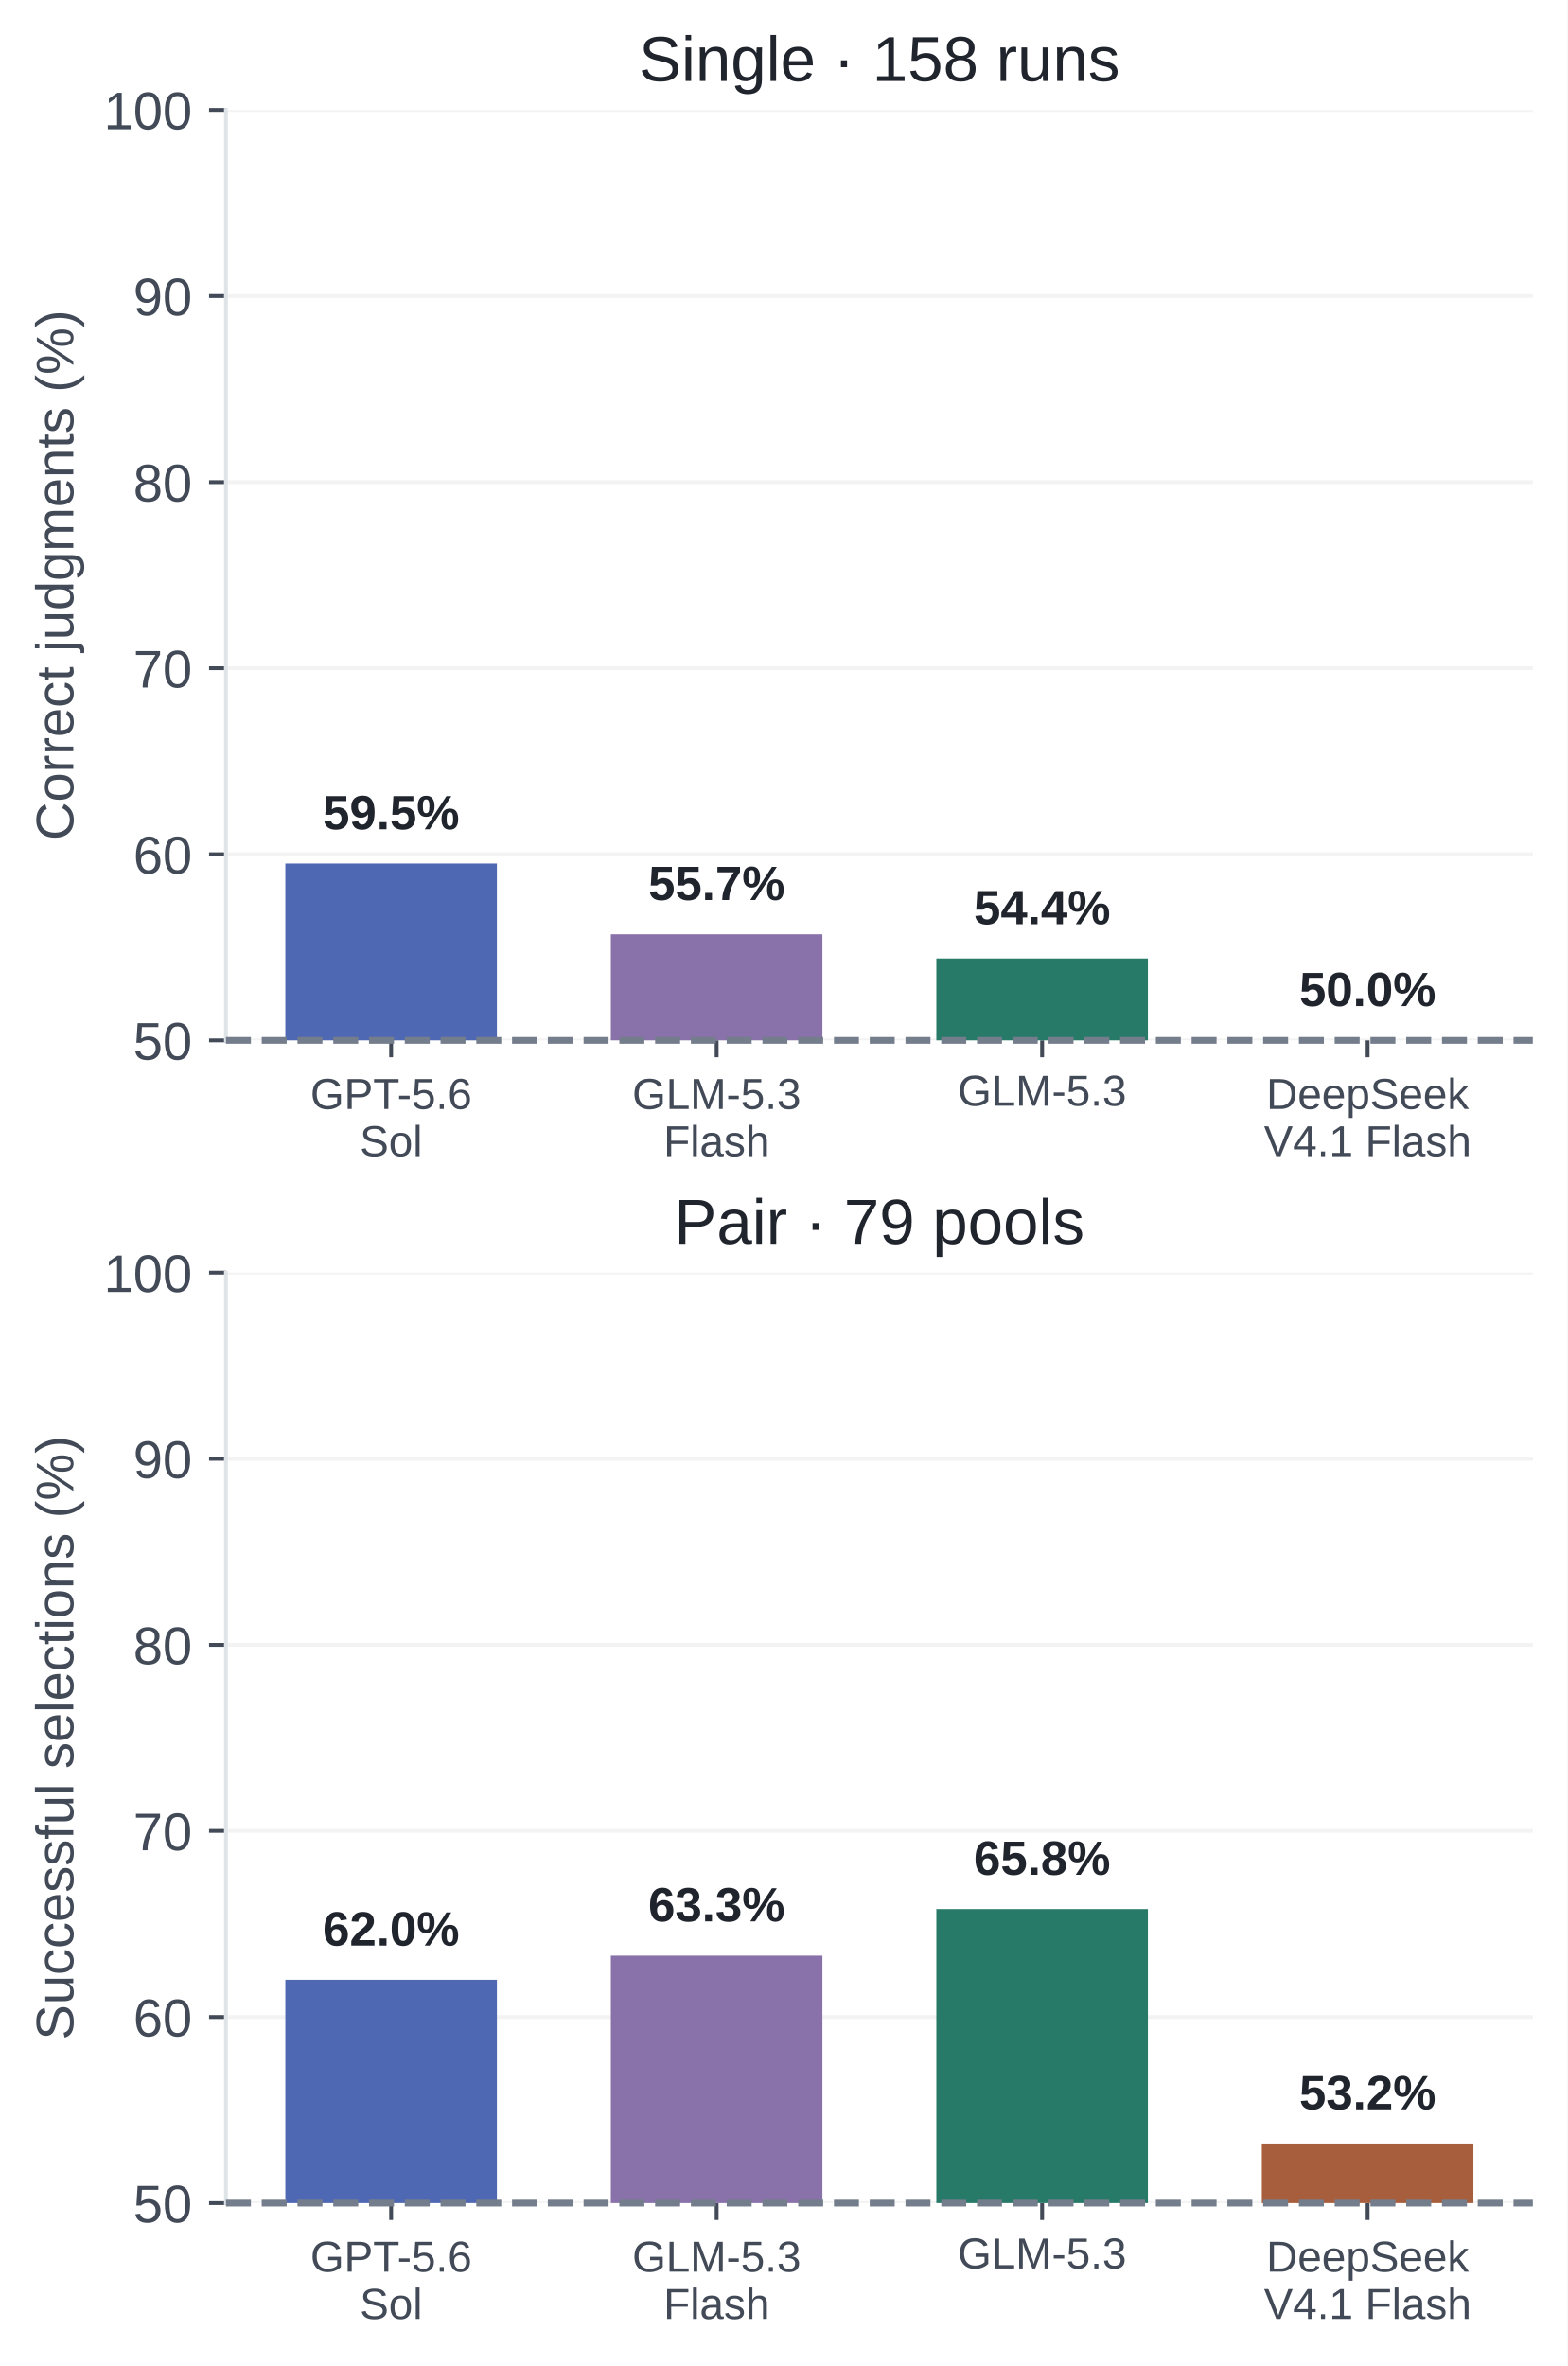
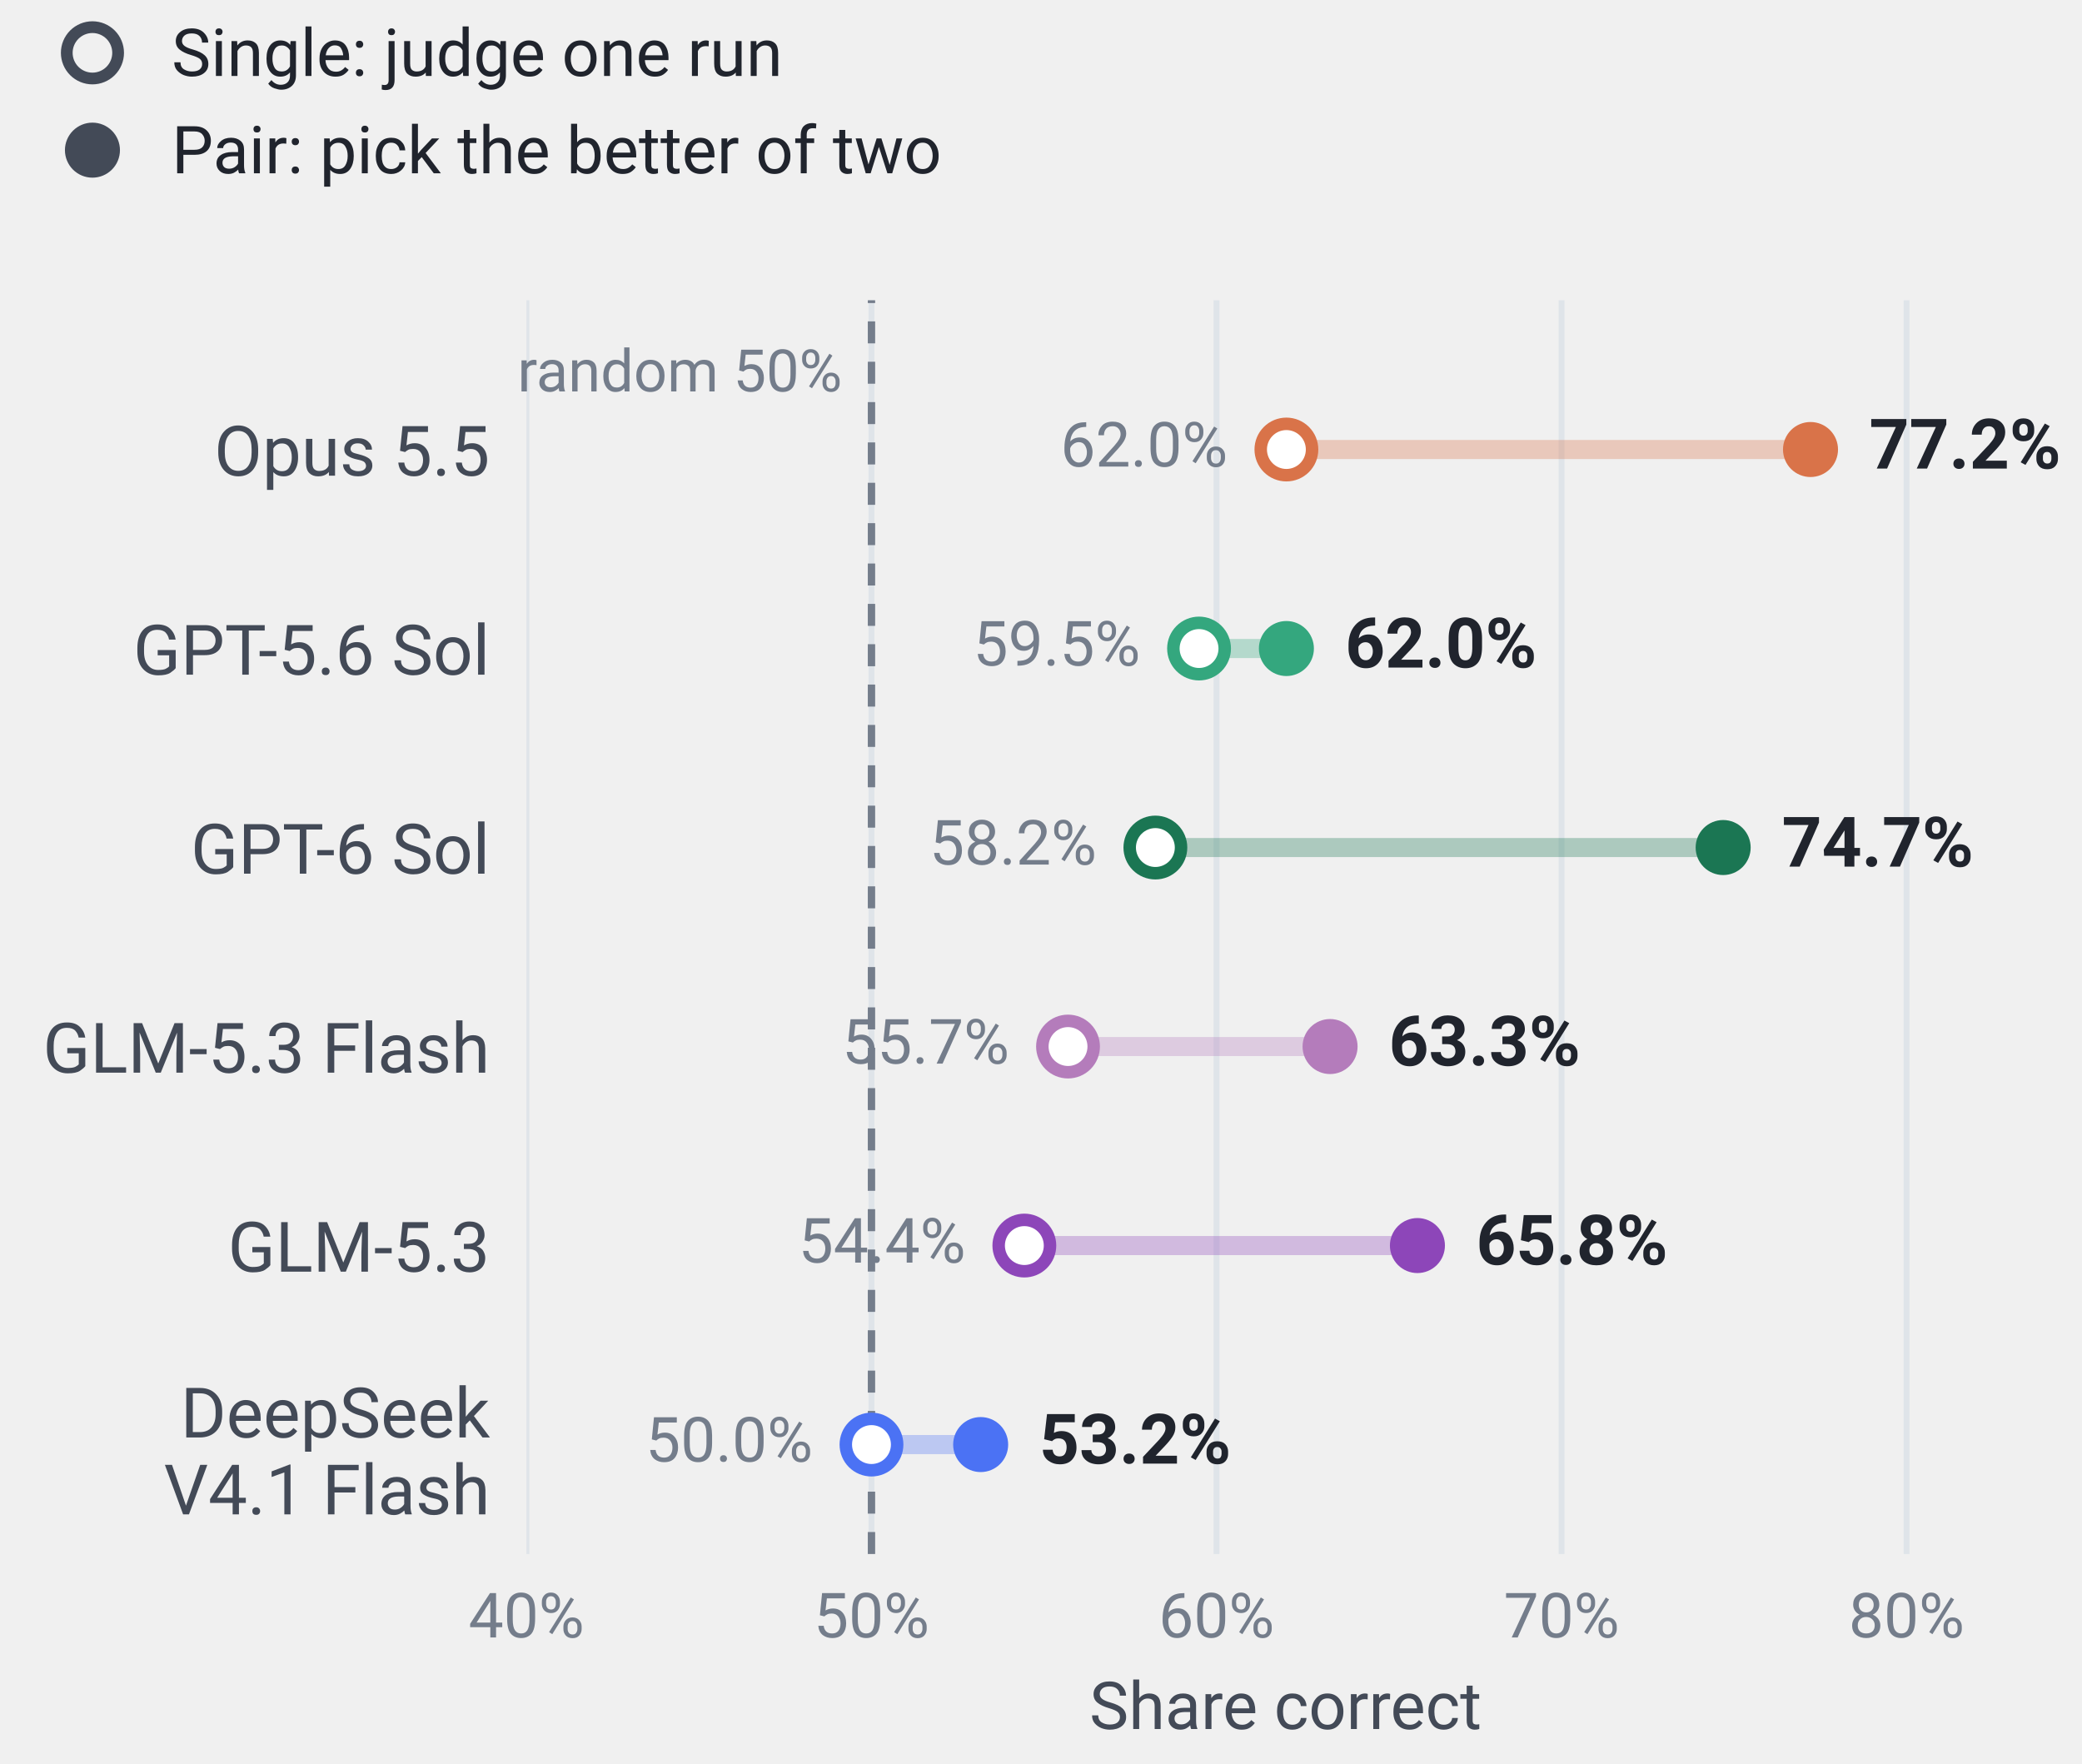
- <svg xmlns="http://www.w3.org/2000/svg" xmlns:xlink="http://www.w3.org/1999/xlink" width="325.2pt" height="490.8pt" viewBox="0 0 325.2 490.8" version="1.1">
+ <svg xmlns="http://www.w3.org/2000/svg" xmlns:xlink="http://www.w3.org/1999/xlink" width="283.78pt" height="240.36pt" viewBox="0 0 283.78 240.36" version="1.1">
  <defs>
    <style type="text/css">*{stroke-linejoin: round; stroke-linecap: butt}</style>
  </defs>
  <g id="figure_1">
    <g id="patch_1">
-       <path d="M 0 490.8  L 325.2 490.8  L 325.2 0  L 0 0  z " style="fill: #ffffff" />
+       <path d="M 0 240.36  L 283.78 240.36  L 283.78 0  L 0 0  L 0 240.36  z " style="fill: none" />
    </g>
    <g id="axes_1">
      <g id="patch_2">
-         <path d="M 46.875 215.809  L 318 215.809  L 318 22.81  L 46.875 22.81  z " style="fill: #ffffff" />
+         <path d="M 71.754 211.8  L 278.684 211.8  L 278.684 40.923  L 71.754 40.923  L 71.754 211.8  z " style="fill: none" />
      </g>
      <g id="matplotlib.axis_1">
        <g id="xtick_1">
          <g id="line2d_1">
-             <defs>
-               <path id="mf9fdc10a8d" d="M 0 0  L 0 3.5  " style="stroke: #434a57; stroke-width: 0.8" />
-             </defs>
-             <g>
-               <use xlink:href="#mf9fdc10a8d" x="81.145" y="215.809" style="fill: #434a57; stroke: #434a57; stroke-width: 0.8" />
-             </g>
-           </g>
+             <path d="M 71.754 211.8  L 71.754 40.923  " clip-path="url(#p7aa79f8e75)" style="fill: none; stroke: #dfe4e9; stroke-width: 0.8; stroke-linecap: square" />
+           </g>
+           <g id="line2d_2" />
          <g id="text_1">
-             <text style="font-size: 9px; font-family: 'Arial', 'DejaVu Sans', sans-serif; fill: #434a57" transform="translate(64.38955 230.0355)">GPT-5.6</text>
-             <text style="font-size: 9px; font-family: 'Arial', 'DejaVu Sans', sans-serif; fill: #434a57" transform="translate(74.64111 239.8309)">Sol</text>
+             <text style="font-size: 8.5px; font-family: 'Roboto'; text-anchor: middle; fill: #747d8b" x="71.754" y="223.175" transform="rotate(-0 71.75446 223.1751)">40%</text>
          </g>
        </g>
        <g id="xtick_2">
-           <g id="line2d_2">
-             <g>
-               <use xlink:href="#mf9fdc10a8d" x="148.673" y="215.809" style="fill: #434a57; stroke: #434a57; stroke-width: 0.8" />
-             </g>
-           </g>
+           <g id="line2d_3">
+             <path d="M 118.784 211.8  L 118.784 40.923  " clip-path="url(#p7aa79f8e75)" style="fill: none; stroke: #dfe4e9; stroke-width: 0.8; stroke-linecap: square" />
+           </g>
+           <g id="line2d_4" />
          <g id="text_2">
-             <text style="font-size: 9px; font-family: 'Arial', 'DejaVu Sans', sans-serif; fill: #434a57" transform="translate(131.1687 230.0355)">GLM-5.3</text>
-             <text style="font-size: 9px; font-family: 'Arial', 'DejaVu Sans', sans-serif; fill: #434a57" transform="translate(137.6698 239.8309)">Flash</text>
+             <text style="font-size: 8.5px; font-family: 'Roboto'; text-anchor: middle; fill: #747d8b" x="118.784" y="223.175" transform="rotate(-0 118.7838 223.1751)">50%</text>
          </g>
        </g>
        <g id="xtick_3">
-           <g id="line2d_3">
-             <g>
-               <use xlink:href="#mf9fdc10a8d" x="216.201" y="215.809" style="fill: #434a57; stroke: #434a57; stroke-width: 0.8" />
-             </g>
-           </g>
+           <g id="line2d_5">
+             <path d="M 165.813 211.8  L 165.813 40.923  " clip-path="url(#p7aa79f8e75)" style="fill: none; stroke: #dfe4e9; stroke-width: 0.8; stroke-linecap: square" />
+           </g>
+           <g id="line2d_6" />
          <g id="text_3">
-             <text style="font-size: 9px; font-family: 'Arial', 'DejaVu Sans', sans-serif; text-anchor: middle; fill: #434a57" x="216.201" y="229.361" transform="rotate(-0 216.201 229.3609)">GLM-5.3</text>
+             <text style="font-size: 8.5px; font-family: 'Roboto'; text-anchor: middle; fill: #747d8b" x="165.813" y="223.175" transform="rotate(-0 165.8131 223.1751)">60%</text>
          </g>
        </g>
        <g id="xtick_4">
-           <g id="line2d_4">
-             <g>
-               <use xlink:href="#mf9fdc10a8d" x="283.729" y="215.809" style="fill: #434a57; stroke: #434a57; stroke-width: 0.8" />
-             </g>
-           </g>
+           <g id="line2d_7">
+             <path d="M 212.842 211.8  L 212.842 40.923  " clip-path="url(#p7aa79f8e75)" style="fill: none; stroke: #dfe4e9; stroke-width: 0.8; stroke-linecap: square" />
+           </g>
+           <g id="line2d_8" />
          <g id="text_4">
-             <text style="font-size: 9px; font-family: 'Arial', 'DejaVu Sans', sans-serif; fill: #434a57" transform="translate(262.7155 230.0355)">DeepSeek</text>
-             <text style="font-size: 9px; font-family: 'Arial', 'DejaVu Sans', sans-serif; fill: #434a57" transform="translate(262.2191 239.8309)">V4.1 Flash</text>
-           </g>
+             <text style="font-size: 8.5px; font-family: 'Roboto'; text-anchor: middle; fill: #747d8b" x="212.842" y="223.175" transform="rotate(-0 212.8425 223.1751)">70%</text>
+           </g>
+         </g>
+         <g id="xtick_5">
+           <g id="line2d_9">
+             <path d="M 259.872 211.8  L 259.872 40.923  " clip-path="url(#p7aa79f8e75)" style="fill: none; stroke: #dfe4e9; stroke-width: 0.8; stroke-linecap: square" />
+           </g>
+           <g id="line2d_10" />
+           <g id="text_5">
+             <text style="font-size: 8.5px; font-family: 'Roboto'; text-anchor: middle; fill: #747d8b" x="259.872" y="223.175" transform="rotate(-0 259.8718 223.1751)">80%</text>
+           </g>
+         </g>
+         <g id="text_6">
+           <text style="font-size: 9px; font-family: 'Roboto'; text-anchor: middle; fill: #434a57" x="175.219" y="235.652" transform="rotate(-0 175.219 235.6516)">Share correct</text>
        </g>
      </g>
      <g id="matplotlib.axis_2">
        <g id="ytick_1">
-           <g id="line2d_5">
-             <path d="M 46.875 215.809  L 318 215.809  " clip-path="url(#p074be2742c)" style="fill: none; stroke: #b0b0b0; stroke-opacity: 0.15; stroke-width: 0.8; stroke-linecap: square" />
-           </g>
-           <g id="line2d_6">
-             <defs>
-               <path id="md40062f3c9" d="M 0 0  L -3.5 0  " style="stroke: #434a57; stroke-width: 0.8" />
-             </defs>
-             <g>
-               <use xlink:href="#md40062f3c9" x="46.875" y="215.809" style="fill: #434a57; stroke: #434a57; stroke-width: 0.8" />
-             </g>
-           </g>
-           <g id="text_5">
-             <text style="font-size: 11px; font-family: 'Arial', 'DejaVu Sans', sans-serif; text-anchor: end; fill: #434a57" x="39.875" y="219.813" transform="rotate(-0 39.87455 219.8128)">50</text>
+           <g id="line2d_11" />
+           <g id="text_7">
+             <text style="font-size: 9.5px; font-family: 'Roboto'; text-anchor: end; fill: #434a57" x="66.754" y="64.828" transform="rotate(-0 66.75446 64.82765)">Opus 5.5</text>
          </g>
        </g>
        <g id="ytick_2">
-           <g id="line2d_7">
-             <path d="M 46.875 177.209  L 318 177.209  " clip-path="url(#p074be2742c)" style="fill: none; stroke: #b0b0b0; stroke-opacity: 0.15; stroke-width: 0.8; stroke-linecap: square" />
-           </g>
-           <g id="line2d_8">
-             <g>
-               <use xlink:href="#md40062f3c9" x="46.875" y="177.209" style="fill: #434a57; stroke: #434a57; stroke-width: 0.8" />
-             </g>
-           </g>
-           <g id="text_6">
-             <text style="font-size: 11px; font-family: 'Arial', 'DejaVu Sans', sans-serif; text-anchor: end; fill: #434a57" x="39.875" y="181.213" transform="rotate(-0 39.87455 181.2131)">60</text>
+           <g id="line2d_12" />
+           <g id="text_8">
+             <text style="font-size: 9.5px; font-family: 'Roboto'; text-anchor: end; fill: #434a57" x="66.754" y="91.951" transform="rotate(-0 66.75446 91.95106)">GPT-5.6 Sol</text>
          </g>
        </g>
        <g id="ytick_3">
-           <g id="line2d_9">
-             <path d="M 46.875 138.609  L 318 138.609  " clip-path="url(#p074be2742c)" style="fill: none; stroke: #b0b0b0; stroke-opacity: 0.15; stroke-width: 0.8; stroke-linecap: square" />
-           </g>
-           <g id="line2d_10">
-             <g>
-               <use xlink:href="#md40062f3c9" x="46.875" y="138.609" style="fill: #434a57; stroke: #434a57; stroke-width: 0.8" />
-             </g>
-           </g>
-           <g id="text_7">
-             <text style="font-size: 11px; font-family: 'Arial', 'DejaVu Sans', sans-serif; text-anchor: end; fill: #434a57" x="39.875" y="142.613" transform="rotate(-0 39.87455 142.6134)">70</text>
+           <g id="line2d_13" />
+           <g id="text_9">
+             <text style="font-size: 9.5px; font-family: 'Roboto'; text-anchor: end; fill: #434a57" x="66.754" y="119.074" transform="rotate(-0 66.75446 119.0745)">GPT-6 Sol</text>
          </g>
        </g>
        <g id="ytick_4">
-           <g id="line2d_11">
-             <path d="M 46.875 100.009  L 318 100.009  " clip-path="url(#p074be2742c)" style="fill: none; stroke: #b0b0b0; stroke-opacity: 0.15; stroke-width: 0.8; stroke-linecap: square" />
-           </g>
-           <g id="line2d_12">
-             <g>
-               <use xlink:href="#md40062f3c9" x="46.875" y="100.009" style="fill: #434a57; stroke: #434a57; stroke-width: 0.8" />
-             </g>
-           </g>
-           <g id="text_8">
-             <text style="font-size: 11px; font-family: 'Arial', 'DejaVu Sans', sans-serif; text-anchor: end; fill: #434a57" x="39.875" y="104.014" transform="rotate(-0 39.87455 104.0136)">80</text>
+           <g id="line2d_14" />
+           <g id="text_10">
+             <text style="font-size: 9.5px; font-family: 'Roboto'; text-anchor: end; fill: #434a57" x="66.754" y="146.198" transform="rotate(-0 66.75446 146.1979)">GLM-5.3 Flash</text>
          </g>
        </g>
        <g id="ytick_5">
-           <g id="line2d_13">
-             <path d="M 46.875 61.41  L 318 61.41  " clip-path="url(#p074be2742c)" style="fill: none; stroke: #b0b0b0; stroke-opacity: 0.15; stroke-width: 0.8; stroke-linecap: square" />
-           </g>
-           <g id="line2d_14">
-             <g>
-               <use xlink:href="#md40062f3c9" x="46.875" y="61.41" style="fill: #434a57; stroke: #434a57; stroke-width: 0.8" />
-             </g>
-           </g>
-           <g id="text_9">
-             <text style="font-size: 11px; font-family: 'Arial', 'DejaVu Sans', sans-serif; text-anchor: end; fill: #434a57" x="39.875" y="65.414" transform="rotate(-0 39.87455 65.41386)">90</text>
+           <g id="line2d_15" />
+           <g id="text_11">
+             <text style="font-size: 9.5px; font-family: 'Roboto'; text-anchor: end; fill: #434a57" x="66.754" y="173.321" transform="rotate(-0 66.75446 173.3213)">GLM-5.3</text>
          </g>
        </g>
        <g id="ytick_6">
-           <g id="line2d_15">
-             <path d="M 46.875 22.81  L 318 22.81  " clip-path="url(#p074be2742c)" style="fill: none; stroke: #b0b0b0; stroke-opacity: 0.15; stroke-width: 0.8; stroke-linecap: square" />
-           </g>
-           <g id="line2d_16">
-             <g>
-               <use xlink:href="#md40062f3c9" x="46.875" y="22.81" style="fill: #434a57; stroke: #434a57; stroke-width: 0.8" />
-             </g>
-           </g>
-           <g id="text_10">
-             <text style="font-size: 11px; font-family: 'Arial', 'DejaVu Sans', sans-serif; text-anchor: end; fill: #434a57" x="39.875" y="26.814" transform="rotate(-0 39.87455 26.81411)">100</text>
-           </g>
-         </g>
-         <g id="text_11">
-           <text style="font-size: 11px; font-family: 'Arial', 'DejaVu Sans', sans-serif; text-anchor: middle; fill: #434a57" x="15.208" y="119.309" transform="rotate(-90 15.2083 119.3093)">Correct judgments (%)</text>
-         </g>
-       </g>
-       <g id="patch_3">
-         <path d="M 59.198 408.807  L 103.092 408.807  L 103.092 179.139  L 59.198 179.139  z " clip-path="url(#p074be2742c)" style="fill: #4f68b3" />
-       </g>
-       <g id="patch_4">
-         <path d="M 126.726 408.807  L 170.62 408.807  L 170.62 193.807  L 126.726 193.807  z " clip-path="url(#p074be2742c)" style="fill: #8971aa" />
-       </g>
-       <g id="patch_5">
-         <path d="M 194.254 408.807  L 238.148 408.807  L 238.148 198.825  L 194.254 198.825  z " clip-path="url(#p074be2742c)" style="fill: #287a68" />
-       </g>
-       <g id="patch_6">
-         <path d="M 261.782 408.807  L 305.676 408.807  L 305.676 215.809  L 261.782 215.809  z " clip-path="url(#p074be2742c)" style="fill: #a75e3c" />
-       </g>
-       <g id="patch_7">
-         <path d="M 46.875 215.809  L 46.875 22.81  " style="fill: none; stroke: #dfe4e9; stroke-width: 0.8; stroke-linejoin: miter; stroke-linecap: square" />
-       </g>
-       <g id="text_12">
-         <g id="patch_8">
-           <path d="M 66.668 174.439  L 95.622 174.439  L 95.622 164.454  L 66.668 164.454  z " style="fill: #ffffff" />
-         </g>
-         <text style="font-weight: 700; font-size: 10px; font-family: 'Arial', 'DejaVu Sans', sans-serif; text-anchor: middle; fill: #20242d" x="81.145" y="172.034" transform="rotate(-0 81.14502 172.0344)">59.5%</text>
+           <g id="line2d_16" />
+           <g id="text_12">
+             <text style="font-size: 9.5px; font-family: 'Roboto'; fill: #434a57" transform="translate(24.6086 195.9174)">DeepSeek</text>
+             <text style="font-size: 9.5px; font-family: 'Roboto'; fill: #434a57" transform="translate(22.33454 206.397)">V4.1 Flash</text>
+           </g>
+         </g>
+       </g>
+       <g id="line2d_17">
+         <path d="M 118.784 211.8  L 118.784 40.923  " clip-path="url(#p7aa79f8e75)" style="fill: none; stroke-dasharray: 3,2.5; stroke-dashoffset: 0; stroke: #747d8b" />
+       </g>
+       <g id="line2d_18">
+         <path d="M 175.338 61.265  L 246.775 61.265  " clip-path="url(#p7aa79f8e75)" style="fill: none; stroke: #d97349; stroke-opacity: 0.32; stroke-width: 2.6" />
+       </g>
+       <g id="line2d_19">
+         <path d="M 163.432 88.389  L 175.338 88.389  " clip-path="url(#p7aa79f8e75)" style="fill: none; stroke: #34a77e; stroke-opacity: 0.32; stroke-width: 2.6" />
+       </g>
+       <g id="line2d_20">
+         <path d="M 157.479 115.512  L 234.869 115.512  " clip-path="url(#p7aa79f8e75)" style="fill: none; stroke: #1b7653; stroke-opacity: 0.32; stroke-width: 2.6" />
+       </g>
+       <g id="line2d_21">
+         <path d="M 145.573 142.635  L 181.291 142.635  " clip-path="url(#p7aa79f8e75)" style="fill: none; stroke: #b47cbb; stroke-opacity: 0.32; stroke-width: 2.6" />
+       </g>
+       <g id="line2d_22">
+         <path d="M 139.62 169.759  L 193.197 169.759  " clip-path="url(#p7aa79f8e75)" style="fill: none; stroke: #8d46b9; stroke-opacity: 0.32; stroke-width: 2.6" />
+       </g>
+       <g id="line2d_23">
+         <path d="M 118.784 196.882  L 133.666 196.882  " clip-path="url(#p7aa79f8e75)" style="fill: none; stroke: #4b72f4; stroke-opacity: 0.32; stroke-width: 2.6" />
      </g>
      <g id="text_13">
-         <g id="patch_9">
-           <path d="M 134.196 189.107  L 163.15 189.107  L 163.15 179.122  L 134.196 179.122  z " style="fill: #ffffff" />
-         </g>
-         <text style="font-weight: 700; font-size: 10px; font-family: 'Arial', 'DejaVu Sans', sans-serif; text-anchor: middle; fill: #20242d" x="148.673" y="186.702" transform="rotate(-0 148.673 186.7024)">55.7%</text>
+         <text style="font-size: 8.5px; font-family: 'Roboto'; text-anchor: end; fill: #747d8b" x="167.338" y="63.589" transform="rotate(-0 167.338 63.58937)">62.0%</text>
      </g>
      <g id="text_14">
-         <g id="patch_10">
-           <path d="M 201.724 194.125  L 230.678 194.125  L 230.678 184.14  L 201.724 184.14  z " style="fill: #ffffff" />
-         </g>
-         <text style="font-weight: 700; font-size: 10px; font-family: 'Arial', 'DejaVu Sans', sans-serif; text-anchor: middle; fill: #20242d" x="216.201" y="191.72" transform="rotate(-0 216.201 191.7203)">54.4%</text>
+         <text style="font-weight: 700; font-size: 9.5px; font-family: 'Roboto'; text-anchor: start; fill: #20242d" x="254.775" y="63.863" transform="rotate(-0 254.775 63.86281)">77.2%</text>
      </g>
      <g id="text_15">
-         <g id="patch_11">
-           <path d="M 269.252 211.109  L 298.206 211.109  L 298.206 201.124  L 269.252 201.124  z " style="fill: #ffffff" />
-         </g>
-         <text style="font-weight: 700; font-size: 10px; font-family: 'Arial', 'DejaVu Sans', sans-serif; text-anchor: middle; fill: #20242d" x="283.729" y="208.704" transform="rotate(-0 283.7291 208.7042)">50.0%</text>
+         <text style="font-size: 8.5px; font-family: 'Roboto'; text-anchor: end; fill: #747d8b" x="155.432" y="90.713" transform="rotate(-0 155.4319 90.71278)">59.5%</text>
      </g>
      <g id="text_16">
-         <text style="font-size: 13.2px; font-family: 'Arial', 'DejaVu Sans', sans-serif; text-anchor: middle; fill: #20242d" x="182.437" y="16.81" transform="rotate(-0 182.437 16.80996)">Single · 158 runs</text>
-       </g>
-       <g id="line2d_17">
-         <path d="M 46.875 215.809  L 318 215.809  " style="fill: none; stroke-dasharray: 5.18,2.24; stroke-dashoffset: 0; stroke: #747d8b; stroke-width: 1.4" />
+         <text style="font-weight: 700; font-size: 9.5px; font-family: 'Roboto'; text-anchor: start; fill: #20242d" x="183.338" y="90.986" transform="rotate(-0 183.338 90.98622)">62.0%</text>
+       </g>
+       <g id="text_17">
+         <text style="font-size: 8.5px; font-family: 'Roboto'; text-anchor: end; fill: #747d8b" x="149.479" y="117.836" transform="rotate(-0 149.4788 117.8362)">58.2%</text>
+       </g>
+       <g id="text_18">
+         <text style="font-weight: 700; font-size: 9.5px; font-family: 'Roboto'; text-anchor: start; fill: #20242d" x="242.869" y="118.11" transform="rotate(-0 242.8688 118.1096)">74.7%</text>
+       </g>
+       <g id="text_19">
+         <text style="font-size: 8.5px; font-family: 'Roboto'; text-anchor: end; fill: #747d8b" x="137.573" y="144.96" transform="rotate(-0 137.5726 144.9596)">55.7%</text>
+       </g>
+       <g id="text_20">
+         <text style="font-weight: 700; font-size: 9.5px; font-family: 'Roboto'; text-anchor: start; fill: #20242d" x="189.291" y="145.233" transform="rotate(-0 189.2911 145.233)">63.3%</text>
+       </g>
+       <g id="text_21">
+         <text style="font-size: 8.5px; font-family: 'Roboto'; text-anchor: end; fill: #747d8b" x="131.62" y="172.083" transform="rotate(-0 131.6196 172.083)">54.4%</text>
+       </g>
+       <g id="text_22">
+         <text style="font-weight: 700; font-size: 9.5px; font-family: 'Roboto'; text-anchor: start; fill: #20242d" x="201.197" y="172.356" transform="rotate(-0 201.1973 172.3564)">65.8%</text>
+       </g>
+       <g id="text_23">
+         <text style="font-size: 8.5px; font-family: 'Roboto'; text-anchor: end; fill: #747d8b" x="110.784" y="199.206" transform="rotate(-0 110.7838 199.2064)">50.0%</text>
+       </g>
+       <g id="text_24">
+         <text style="font-weight: 700; font-size: 9.5px; font-family: 'Roboto'; text-anchor: start; fill: #20242d" x="141.666" y="199.48" transform="rotate(-0 141.6665 199.4799)">53.2%</text>
+       </g>
+       <g id="text_25">
+         <text style="font-size: 8px; font-family: 'Roboto'; text-anchor: end; fill: #747d8b" x="114.784" y="53.347" transform="rotate(-0 114.7838 53.34728)">random 50%</text>
+       </g>
+       <g id="line2d_24">
+         <defs>
+           <path id="m0a3061d487" d="M 0 3.5  C 0.928 3.5 1.819 3.131 2.475 2.475  C 3.131 1.819 3.5 0.928 3.5 0  C 3.5 -0.928 3.131 -1.819 2.475 -2.475  C 1.819 -3.131 0.928 -3.5 0 -3.5  C -0.928 -3.5 -1.819 -3.131 -2.475 -2.475  C -3.131 -1.819 -3.5 -0.928 -3.5 0  C -3.5 0.928 -3.131 1.819 -2.475 2.475  C -1.819 3.131 -0.928 3.5 0 3.5  z " style="stroke: #d97349; stroke-width: 1.7" />
+         </defs>
+         <g clip-path="url(#p7aa79f8e75)">
+           <use xlink:href="#m0a3061d487" x="175.338" y="61.265" style="fill: #ffffff; stroke: #d97349; stroke-width: 1.7" />
+         </g>
+       </g>
+       <g id="line2d_25">
+         <defs>
+           <path id="md9d032b7cc" d="M 0 3.75  C 0.995 3.75 1.948 3.355 2.652 2.652  C 3.355 1.948 3.75 0.995 3.75 0  C 3.75 -0.995 3.355 -1.948 2.652 -2.652  C 1.948 -3.355 0.995 -3.75 0 -3.75  C -0.995 -3.75 -1.948 -3.355 -2.652 -2.652  C -3.355 -1.948 -3.75 -0.995 -3.75 0  C -3.75 0.995 -3.355 1.948 -2.652 2.652  C -1.948 3.355 -0.995 3.75 0 3.75  z " style="stroke: #000000; stroke-opacity: 0" />
+         </defs>
+         <g clip-path="url(#p7aa79f8e75)">
+           <use xlink:href="#md9d032b7cc" x="246.775" y="61.265" style="fill: #d97349; stroke: #000000; stroke-opacity: 0" />
+         </g>
+       </g>
+       <g id="line2d_26">
+         <defs>
+           <path id="mdbb866876d" d="M 0 3.5  C 0.928 3.5 1.819 3.131 2.475 2.475  C 3.131 1.819 3.5 0.928 3.5 0  C 3.5 -0.928 3.131 -1.819 2.475 -2.475  C 1.819 -3.131 0.928 -3.5 0 -3.5  C -0.928 -3.5 -1.819 -3.131 -2.475 -2.475  C -3.131 -1.819 -3.5 -0.928 -3.5 0  C -3.5 0.928 -3.131 1.819 -2.475 2.475  C -1.819 3.131 -0.928 3.5 0 3.5  z " style="stroke: #34a77e; stroke-width: 1.7" />
+         </defs>
+         <g clip-path="url(#p7aa79f8e75)">
+           <use xlink:href="#mdbb866876d" x="163.432" y="88.389" style="fill: #ffffff; stroke: #34a77e; stroke-width: 1.7" />
+         </g>
+       </g>
+       <g id="line2d_27">
+         <defs>
+           <path id="m450d626472" d="M 0 3.75  C 0.995 3.75 1.948 3.355 2.652 2.652  C 3.355 1.948 3.75 0.995 3.75 0  C 3.75 -0.995 3.355 -1.948 2.652 -2.652  C 1.948 -3.355 0.995 -3.75 0 -3.75  C -0.995 -3.75 -1.948 -3.355 -2.652 -2.652  C -3.355 -1.948 -3.75 -0.995 -3.75 0  C -3.75 0.995 -3.355 1.948 -2.652 2.652  C -1.948 3.355 -0.995 3.75 0 3.75  z " style="stroke: #000000; stroke-opacity: 0" />
+         </defs>
+         <g clip-path="url(#p7aa79f8e75)">
+           <use xlink:href="#m450d626472" x="175.338" y="88.389" style="fill: #34a77e; stroke: #000000; stroke-opacity: 0" />
+         </g>
+       </g>
+       <g id="line2d_28">
+         <defs>
+           <path id="ma70b7ebe0c" d="M 0 3.5  C 0.928 3.5 1.819 3.131 2.475 2.475  C 3.131 1.819 3.5 0.928 3.5 0  C 3.5 -0.928 3.131 -1.819 2.475 -2.475  C 1.819 -3.131 0.928 -3.5 0 -3.5  C -0.928 -3.5 -1.819 -3.131 -2.475 -2.475  C -3.131 -1.819 -3.5 -0.928 -3.5 0  C -3.5 0.928 -3.131 1.819 -2.475 2.475  C -1.819 3.131 -0.928 3.5 0 3.5  z " style="stroke: #1b7653; stroke-width: 1.7" />
+         </defs>
+         <g clip-path="url(#p7aa79f8e75)">
+           <use xlink:href="#ma70b7ebe0c" x="157.479" y="115.512" style="fill: #ffffff; stroke: #1b7653; stroke-width: 1.7" />
+         </g>
+       </g>
+       <g id="line2d_29">
+         <defs>
+           <path id="mea4b37b250" d="M 0 3.75  C 0.995 3.75 1.948 3.355 2.652 2.652  C 3.355 1.948 3.75 0.995 3.75 0  C 3.75 -0.995 3.355 -1.948 2.652 -2.652  C 1.948 -3.355 0.995 -3.75 0 -3.75  C -0.995 -3.75 -1.948 -3.355 -2.652 -2.652  C -3.355 -1.948 -3.75 -0.995 -3.75 0  C -3.75 0.995 -3.355 1.948 -2.652 2.652  C -1.948 3.355 -0.995 3.75 0 3.75  z " style="stroke: #000000; stroke-opacity: 0" />
+         </defs>
+         <g clip-path="url(#p7aa79f8e75)">
+           <use xlink:href="#mea4b37b250" x="234.869" y="115.512" style="fill: #1b7653; stroke: #000000; stroke-opacity: 0" />
+         </g>
+       </g>
+       <g id="line2d_30">
+         <defs>
+           <path id="m81dfc748e3" d="M 0 3.5  C 0.928 3.5 1.819 3.131 2.475 2.475  C 3.131 1.819 3.5 0.928 3.5 0  C 3.5 -0.928 3.131 -1.819 2.475 -2.475  C 1.819 -3.131 0.928 -3.5 0 -3.5  C -0.928 -3.5 -1.819 -3.131 -2.475 -2.475  C -3.131 -1.819 -3.5 -0.928 -3.5 0  C -3.5 0.928 -3.131 1.819 -2.475 2.475  C -1.819 3.131 -0.928 3.5 0 3.5  z " style="stroke: #b47cbb; stroke-width: 1.7" />
+         </defs>
+         <g clip-path="url(#p7aa79f8e75)">
+           <use xlink:href="#m81dfc748e3" x="145.573" y="142.635" style="fill: #ffffff; stroke: #b47cbb; stroke-width: 1.7" />
+         </g>
+       </g>
+       <g id="line2d_31">
+         <defs>
+           <path id="m6225bede72" d="M 0 3.75  C 0.995 3.75 1.948 3.355 2.652 2.652  C 3.355 1.948 3.75 0.995 3.75 0  C 3.75 -0.995 3.355 -1.948 2.652 -2.652  C 1.948 -3.355 0.995 -3.75 0 -3.75  C -0.995 -3.75 -1.948 -3.355 -2.652 -2.652  C -3.355 -1.948 -3.75 -0.995 -3.75 0  C -3.75 0.995 -3.355 1.948 -2.652 2.652  C -1.948 3.355 -0.995 3.75 0 3.75  z " style="stroke: #000000; stroke-opacity: 0" />
+         </defs>
+         <g clip-path="url(#p7aa79f8e75)">
+           <use xlink:href="#m6225bede72" x="181.291" y="142.635" style="fill: #b47cbb; stroke: #000000; stroke-opacity: 0" />
+         </g>
+       </g>
+       <g id="line2d_32">
+         <defs>
+           <path id="m1a990ac4a2" d="M 0 3.5  C 0.928 3.5 1.819 3.131 2.475 2.475  C 3.131 1.819 3.5 0.928 3.5 0  C 3.5 -0.928 3.131 -1.819 2.475 -2.475  C 1.819 -3.131 0.928 -3.5 0 -3.5  C -0.928 -3.5 -1.819 -3.131 -2.475 -2.475  C -3.131 -1.819 -3.5 -0.928 -3.5 0  C -3.5 0.928 -3.131 1.819 -2.475 2.475  C -1.819 3.131 -0.928 3.5 0 3.5  z " style="stroke: #8d46b9; stroke-width: 1.7" />
+         </defs>
+         <g clip-path="url(#p7aa79f8e75)">
+           <use xlink:href="#m1a990ac4a2" x="139.62" y="169.759" style="fill: #ffffff; stroke: #8d46b9; stroke-width: 1.7" />
+         </g>
+       </g>
+       <g id="line2d_33">
+         <defs>
+           <path id="m3cb99c3586" d="M 0 3.75  C 0.995 3.75 1.948 3.355 2.652 2.652  C 3.355 1.948 3.75 0.995 3.75 0  C 3.75 -0.995 3.355 -1.948 2.652 -2.652  C 1.948 -3.355 0.995 -3.75 0 -3.75  C -0.995 -3.75 -1.948 -3.355 -2.652 -2.652  C -3.355 -1.948 -3.75 -0.995 -3.75 0  C -3.75 0.995 -3.355 1.948 -2.652 2.652  C -1.948 3.355 -0.995 3.75 0 3.75  z " style="stroke: #000000; stroke-opacity: 0" />
+         </defs>
+         <g clip-path="url(#p7aa79f8e75)">
+           <use xlink:href="#m3cb99c3586" x="193.197" y="169.759" style="fill: #8d46b9; stroke: #000000; stroke-opacity: 0" />
+         </g>
+       </g>
+       <g id="line2d_34">
+         <defs>
+           <path id="m2ba58d9fc2" d="M 0 3.5  C 0.928 3.5 1.819 3.131 2.475 2.475  C 3.131 1.819 3.5 0.928 3.5 0  C 3.5 -0.928 3.131 -1.819 2.475 -2.475  C 1.819 -3.131 0.928 -3.5 0 -3.5  C -0.928 -3.5 -1.819 -3.131 -2.475 -2.475  C -3.131 -1.819 -3.5 -0.928 -3.5 0  C -3.5 0.928 -3.131 1.819 -2.475 2.475  C -1.819 3.131 -0.928 3.5 0 3.5  z " style="stroke: #4b72f4; stroke-width: 1.7" />
+         </defs>
+         <g clip-path="url(#p7aa79f8e75)">
+           <use xlink:href="#m2ba58d9fc2" x="118.784" y="196.882" style="fill: #ffffff; stroke: #4b72f4; stroke-width: 1.7" />
+         </g>
+       </g>
+       <g id="line2d_35">
+         <defs>
+           <path id="m2a6d0433c8" d="M 0 3.75  C 0.995 3.75 1.948 3.355 2.652 2.652  C 3.355 1.948 3.75 0.995 3.75 0  C 3.75 -0.995 3.355 -1.948 2.652 -2.652  C 1.948 -3.355 0.995 -3.75 0 -3.75  C -0.995 -3.75 -1.948 -3.355 -2.652 -2.652  C -3.355 -1.948 -3.75 -0.995 -3.75 0  C -3.75 0.995 -3.355 1.948 -2.652 2.652  C -1.948 3.355 -0.995 3.75 0 3.75  z " style="stroke: #000000; stroke-opacity: 0" />
+         </defs>
+         <g clip-path="url(#p7aa79f8e75)">
+           <use xlink:href="#m2a6d0433c8" x="133.666" y="196.882" style="fill: #4b72f4; stroke: #000000; stroke-opacity: 0" />
+         </g>
      </g>
    </g>
-     <g id="axes_2">
-       <g id="patch_12">
-         <path d="M 46.875 457.009  L 318 457.009  L 318 264.01  L 46.875 264.01  z " style="fill: #ffffff" />
-       </g>
-       <g id="matplotlib.axis_3">
-         <g id="xtick_5">
-           <g id="line2d_18">
-             <g>
-               <use xlink:href="#mf9fdc10a8d" x="81.145" y="457.009" style="fill: #434a57; stroke: #434a57; stroke-width: 0.8" />
-             </g>
-           </g>
-           <g id="text_17">
-             <text style="font-size: 9px; font-family: 'Arial', 'DejaVu Sans', sans-serif; fill: #434a57" transform="translate(64.38955 471.2355)">GPT-5.6</text>
-             <text style="font-size: 9px; font-family: 'Arial', 'DejaVu Sans', sans-serif; fill: #434a57" transform="translate(74.64111 481.0309)">Sol</text>
-           </g>
-         </g>
-         <g id="xtick_6">
-           <g id="line2d_19">
-             <g>
-               <use xlink:href="#mf9fdc10a8d" x="148.673" y="457.009" style="fill: #434a57; stroke: #434a57; stroke-width: 0.8" />
-             </g>
-           </g>
-           <g id="text_18">
-             <text style="font-size: 9px; font-family: 'Arial', 'DejaVu Sans', sans-serif; fill: #434a57" transform="translate(131.1687 471.2355)">GLM-5.3</text>
-             <text style="font-size: 9px; font-family: 'Arial', 'DejaVu Sans', sans-serif; fill: #434a57" transform="translate(137.6698 481.0309)">Flash</text>
-           </g>
-         </g>
-         <g id="xtick_7">
-           <g id="line2d_20">
-             <g>
-               <use xlink:href="#mf9fdc10a8d" x="216.201" y="457.009" style="fill: #434a57; stroke: #434a57; stroke-width: 0.8" />
-             </g>
-           </g>
-           <g id="text_19">
-             <text style="font-size: 9px; font-family: 'Arial', 'DejaVu Sans', sans-serif; text-anchor: middle; fill: #434a57" x="216.201" y="470.561" transform="rotate(-0 216.201 470.5609)">GLM-5.3</text>
-           </g>
-         </g>
-         <g id="xtick_8">
-           <g id="line2d_21">
-             <g>
-               <use xlink:href="#mf9fdc10a8d" x="283.729" y="457.009" style="fill: #434a57; stroke: #434a57; stroke-width: 0.8" />
-             </g>
-           </g>
-           <g id="text_20">
-             <text style="font-size: 9px; font-family: 'Arial', 'DejaVu Sans', sans-serif; fill: #434a57" transform="translate(262.7155 471.2355)">DeepSeek</text>
-             <text style="font-size: 9px; font-family: 'Arial', 'DejaVu Sans', sans-serif; fill: #434a57" transform="translate(262.2191 481.0309)">V4.1 Flash</text>
-           </g>
-         </g>
-       </g>
-       <g id="matplotlib.axis_4">
-         <g id="ytick_7">
-           <g id="line2d_22">
-             <path d="M 46.875 457.009  L 318 457.009  " clip-path="url(#pf816a22862)" style="fill: none; stroke: #b0b0b0; stroke-opacity: 0.15; stroke-width: 0.8; stroke-linecap: square" />
-           </g>
-           <g id="line2d_23">
-             <g>
-               <use xlink:href="#md40062f3c9" x="46.875" y="457.009" style="fill: #434a57; stroke: #434a57; stroke-width: 0.8" />
-             </g>
-           </g>
-           <g id="text_21">
-             <text style="font-size: 11px; font-family: 'Arial', 'DejaVu Sans', sans-serif; text-anchor: end; fill: #434a57" x="39.875" y="461.013" transform="rotate(-0 39.87455 461.0129)">50</text>
-           </g>
-         </g>
-         <g id="ytick_8">
-           <g id="line2d_24">
-             <path d="M 46.875 418.409  L 318 418.409  " clip-path="url(#pf816a22862)" style="fill: none; stroke: #b0b0b0; stroke-opacity: 0.15; stroke-width: 0.8; stroke-linecap: square" />
-           </g>
-           <g id="line2d_25">
-             <g>
-               <use xlink:href="#md40062f3c9" x="46.875" y="418.409" style="fill: #434a57; stroke: #434a57; stroke-width: 0.8" />
-             </g>
-           </g>
-           <g id="text_22">
-             <text style="font-size: 11px; font-family: 'Arial', 'DejaVu Sans', sans-serif; text-anchor: end; fill: #434a57" x="39.875" y="422.413" transform="rotate(-0 39.87455 422.4131)">60</text>
-           </g>
-         </g>
-         <g id="ytick_9">
-           <g id="line2d_26">
-             <path d="M 46.875 379.809  L 318 379.809  " clip-path="url(#pf816a22862)" style="fill: none; stroke: #b0b0b0; stroke-opacity: 0.15; stroke-width: 0.8; stroke-linecap: square" />
-           </g>
-           <g id="line2d_27">
-             <g>
-               <use xlink:href="#md40062f3c9" x="46.875" y="379.809" style="fill: #434a57; stroke: #434a57; stroke-width: 0.8" />
-             </g>
-           </g>
-           <g id="text_23">
-             <text style="font-size: 11px; font-family: 'Arial', 'DejaVu Sans', sans-serif; text-anchor: end; fill: #434a57" x="39.875" y="383.813" transform="rotate(-0 39.87455 383.8134)">70</text>
-           </g>
-         </g>
-         <g id="ytick_10">
-           <g id="line2d_28">
-             <path d="M 46.875 341.209  L 318 341.209  " clip-path="url(#pf816a22862)" style="fill: none; stroke: #b0b0b0; stroke-opacity: 0.15; stroke-width: 0.8; stroke-linecap: square" />
-           </g>
-           <g id="line2d_29">
-             <g>
-               <use xlink:href="#md40062f3c9" x="46.875" y="341.209" style="fill: #434a57; stroke: #434a57; stroke-width: 0.8" />
-             </g>
-           </g>
-           <g id="text_24">
-             <text style="font-size: 11px; font-family: 'Arial', 'DejaVu Sans', sans-serif; text-anchor: end; fill: #434a57" x="39.875" y="345.214" transform="rotate(-0 39.87455 345.2136)">80</text>
-           </g>
-         </g>
-         <g id="ytick_11">
-           <g id="line2d_30">
-             <path d="M 46.875 302.61  L 318 302.61  " clip-path="url(#pf816a22862)" style="fill: none; stroke: #b0b0b0; stroke-opacity: 0.15; stroke-width: 0.8; stroke-linecap: square" />
-           </g>
-           <g id="line2d_31">
-             <g>
-               <use xlink:href="#md40062f3c9" x="46.875" y="302.61" style="fill: #434a57; stroke: #434a57; stroke-width: 0.8" />
-             </g>
-           </g>
-           <g id="text_25">
-             <text style="font-size: 11px; font-family: 'Arial', 'DejaVu Sans', sans-serif; text-anchor: end; fill: #434a57" x="39.875" y="306.614" transform="rotate(-0 39.87455 306.6139)">90</text>
-           </g>
-         </g>
-         <g id="ytick_12">
-           <g id="line2d_32">
-             <path d="M 46.875 264.01  L 318 264.01  " clip-path="url(#pf816a22862)" style="fill: none; stroke: #b0b0b0; stroke-opacity: 0.15; stroke-width: 0.8; stroke-linecap: square" />
-           </g>
-           <g id="line2d_33">
-             <g>
-               <use xlink:href="#md40062f3c9" x="46.875" y="264.01" style="fill: #434a57; stroke: #434a57; stroke-width: 0.8" />
-             </g>
-           </g>
-           <g id="text_26">
-             <text style="font-size: 11px; font-family: 'Arial', 'DejaVu Sans', sans-serif; text-anchor: end; fill: #434a57" x="39.875" y="268.014" transform="rotate(-0 39.87455 268.0141)">100</text>
-           </g>
-         </g>
-         <g id="text_27">
-           <text style="font-size: 11px; font-family: 'Arial', 'DejaVu Sans', sans-serif; text-anchor: middle; fill: #434a57" x="15.208" y="360.509" transform="rotate(-90 15.2083 360.5093)">Successful selections (%)</text>
-         </g>
-       </g>
-       <g id="patch_13">
-         <path d="M 59.198 650.007  L 103.092 650.007  L 103.092 410.689  L 59.198 410.689  z " clip-path="url(#pf816a22862)" style="fill: #4f68b3" />
-       </g>
-       <g id="patch_14">
-         <path d="M 126.726 650.007  L 170.62 650.007  L 170.62 405.671  L 126.726 405.671  z " clip-path="url(#pf816a22862)" style="fill: #8971aa" />
-       </g>
-       <g id="patch_15">
-         <path d="M 194.254 650.007  L 238.148 650.007  L 238.148 396.021  L 194.254 396.021  z " clip-path="url(#pf816a22862)" style="fill: #287a68" />
-       </g>
-       <g id="patch_16">
-         <path d="M 261.782 650.007  L 305.676 650.007  L 305.676 444.657  L 261.782 444.657  z " clip-path="url(#pf816a22862)" style="fill: #a75e3c" />
-       </g>
-       <g id="patch_17">
-         <path d="M 46.875 457.009  L 46.875 264.01  " style="fill: none; stroke: #dfe4e9; stroke-width: 0.8; stroke-linejoin: miter; stroke-linecap: square" />
-       </g>
-       <g id="text_28">
-         <g id="patch_18">
-           <path d="M 66.668 405.989  L 95.622 405.989  L 95.622 396.004  L 66.668 396.004  z " style="fill: #ffffff" />
-         </g>
-         <text style="font-weight: 700; font-size: 10px; font-family: 'Arial', 'DejaVu Sans', sans-serif; text-anchor: middle; fill: #20242d" x="81.145" y="403.585" transform="rotate(-0 81.14502 403.5845)">62.0%</text>
-       </g>
-       <g id="text_29">
-         <g id="patch_19">
-           <path d="M 134.196 400.971  L 163.15 400.971  L 163.15 390.986  L 134.196 390.986  z " style="fill: #ffffff" />
-         </g>
-         <text style="font-weight: 700; font-size: 10px; font-family: 'Arial', 'DejaVu Sans', sans-serif; text-anchor: middle; fill: #20242d" x="148.673" y="398.567" transform="rotate(-0 148.673 398.5665)">63.3%</text>
-       </g>
-       <g id="text_30">
-         <g id="patch_20">
-           <path d="M 201.724 391.321  L 230.678 391.321  L 230.678 381.336  L 201.724 381.336  z " style="fill: #ffffff" />
-         </g>
-         <text style="font-weight: 700; font-size: 10px; font-family: 'Arial', 'DejaVu Sans', sans-serif; text-anchor: middle; fill: #20242d" x="216.201" y="388.917" transform="rotate(-0 216.201 388.9166)">65.8%</text>
-       </g>
-       <g id="text_31">
-         <g id="patch_21">
-           <path d="M 269.252 439.957  L 298.206 439.957  L 298.206 429.972  L 269.252 429.972  z " style="fill: #ffffff" />
-         </g>
-         <text style="font-weight: 700; font-size: 10px; font-family: 'Arial', 'DejaVu Sans', sans-serif; text-anchor: middle; fill: #20242d" x="283.729" y="437.552" transform="rotate(-0 283.7291 437.5523)">53.2%</text>
-       </g>
-       <g id="text_32">
-         <text style="font-size: 13.2px; font-family: 'Arial', 'DejaVu Sans', sans-serif; text-anchor: middle; fill: #20242d" x="182.437" y="258.01" transform="rotate(-0 182.437 258.01)">Pair · 79 pools</text>
-       </g>
-       <g id="line2d_34">
-         <path d="M 46.875 457.009  L 318 457.009  " style="fill: none; stroke-dasharray: 5.18,2.24; stroke-dashoffset: 0; stroke: #747d8b; stroke-width: 1.4" />
+     <g id="legend_1">
+       <g id="line2d_36">
+         <defs>
+           <path id="md6b37f93f9" d="M 0 3.5  C 0.928 3.5 1.819 3.131 2.475 2.475  C 3.131 1.819 3.5 0.928 3.5 0  C 3.5 -0.928 3.131 -1.819 2.475 -2.475  C 1.819 -3.131 0.928 -3.5 0 -3.5  C -0.928 -3.5 -1.819 -3.131 -2.475 -2.475  C -3.131 -1.819 -3.5 -0.928 -3.5 0  C -3.5 0.928 -3.131 1.819 -2.475 2.475  C -1.819 3.131 -0.928 3.5 0 3.5  z " style="stroke: #434a57; stroke-width: 1.6" />
+         </defs>
+         <g>
+           <use xlink:href="#md6b37f93f9" x="12.6" y="7.2" style="fill-opacity: 0; stroke: #434a57; stroke-width: 1.6" />
+         </g>
+       </g>
+       <g id="text_26">
+         <text style="font-size: 9px; font-family: 'Roboto'; text-anchor: start; fill: #20242d" x="23.4" y="10.35" transform="rotate(-0 23.4 10.35)">Single: judge one run</text>
+       </g>
+       <g id="line2d_37">
+         <defs>
+           <path id="m6cdbb53f0a" d="M 0 3.75  C 0.995 3.75 1.948 3.355 2.652 2.652  C 3.355 1.948 3.75 0.995 3.75 0  C 3.75 -0.995 3.355 -1.948 2.652 -2.652  C 1.948 -3.355 0.995 -3.75 0 -3.75  C -0.995 -3.75 -1.948 -3.355 -2.652 -2.652  C -3.355 -1.948 -3.75 -0.995 -3.75 0  C -3.75 0.995 -3.355 1.948 -2.652 2.652  C -1.948 3.355 -0.995 3.75 0 3.75  z " style="stroke: #000000; stroke-opacity: 0" />
+         </defs>
+         <g>
+           <use xlink:href="#m6cdbb53f0a" x="12.6" y="20.464" style="fill: #434a57; stroke: #000000; stroke-opacity: 0" />
+         </g>
+       </g>
+       <g id="text_27">
+         <text style="font-size: 9px; font-family: 'Roboto'; text-anchor: start; fill: #20242d" x="23.4" y="23.614" transform="rotate(-0 23.4 23.61375)">Pair: pick the better of two</text>
      </g>
    </g>
  </g>
  <defs>
-     <clipPath id="p074be2742c">
-       <rect x="46.875" y="22.81" width="271.125" height="192.999" />
-     </clipPath>
-     <clipPath id="pf816a22862">
-       <rect x="46.875" y="264.01" width="271.125" height="192.999" />
+     <clipPath id="p7aa79f8e75">
+       <rect x="71.754" y="40.923" width="206.929" height="170.877" />
    </clipPath>
  </defs>
</svg>
